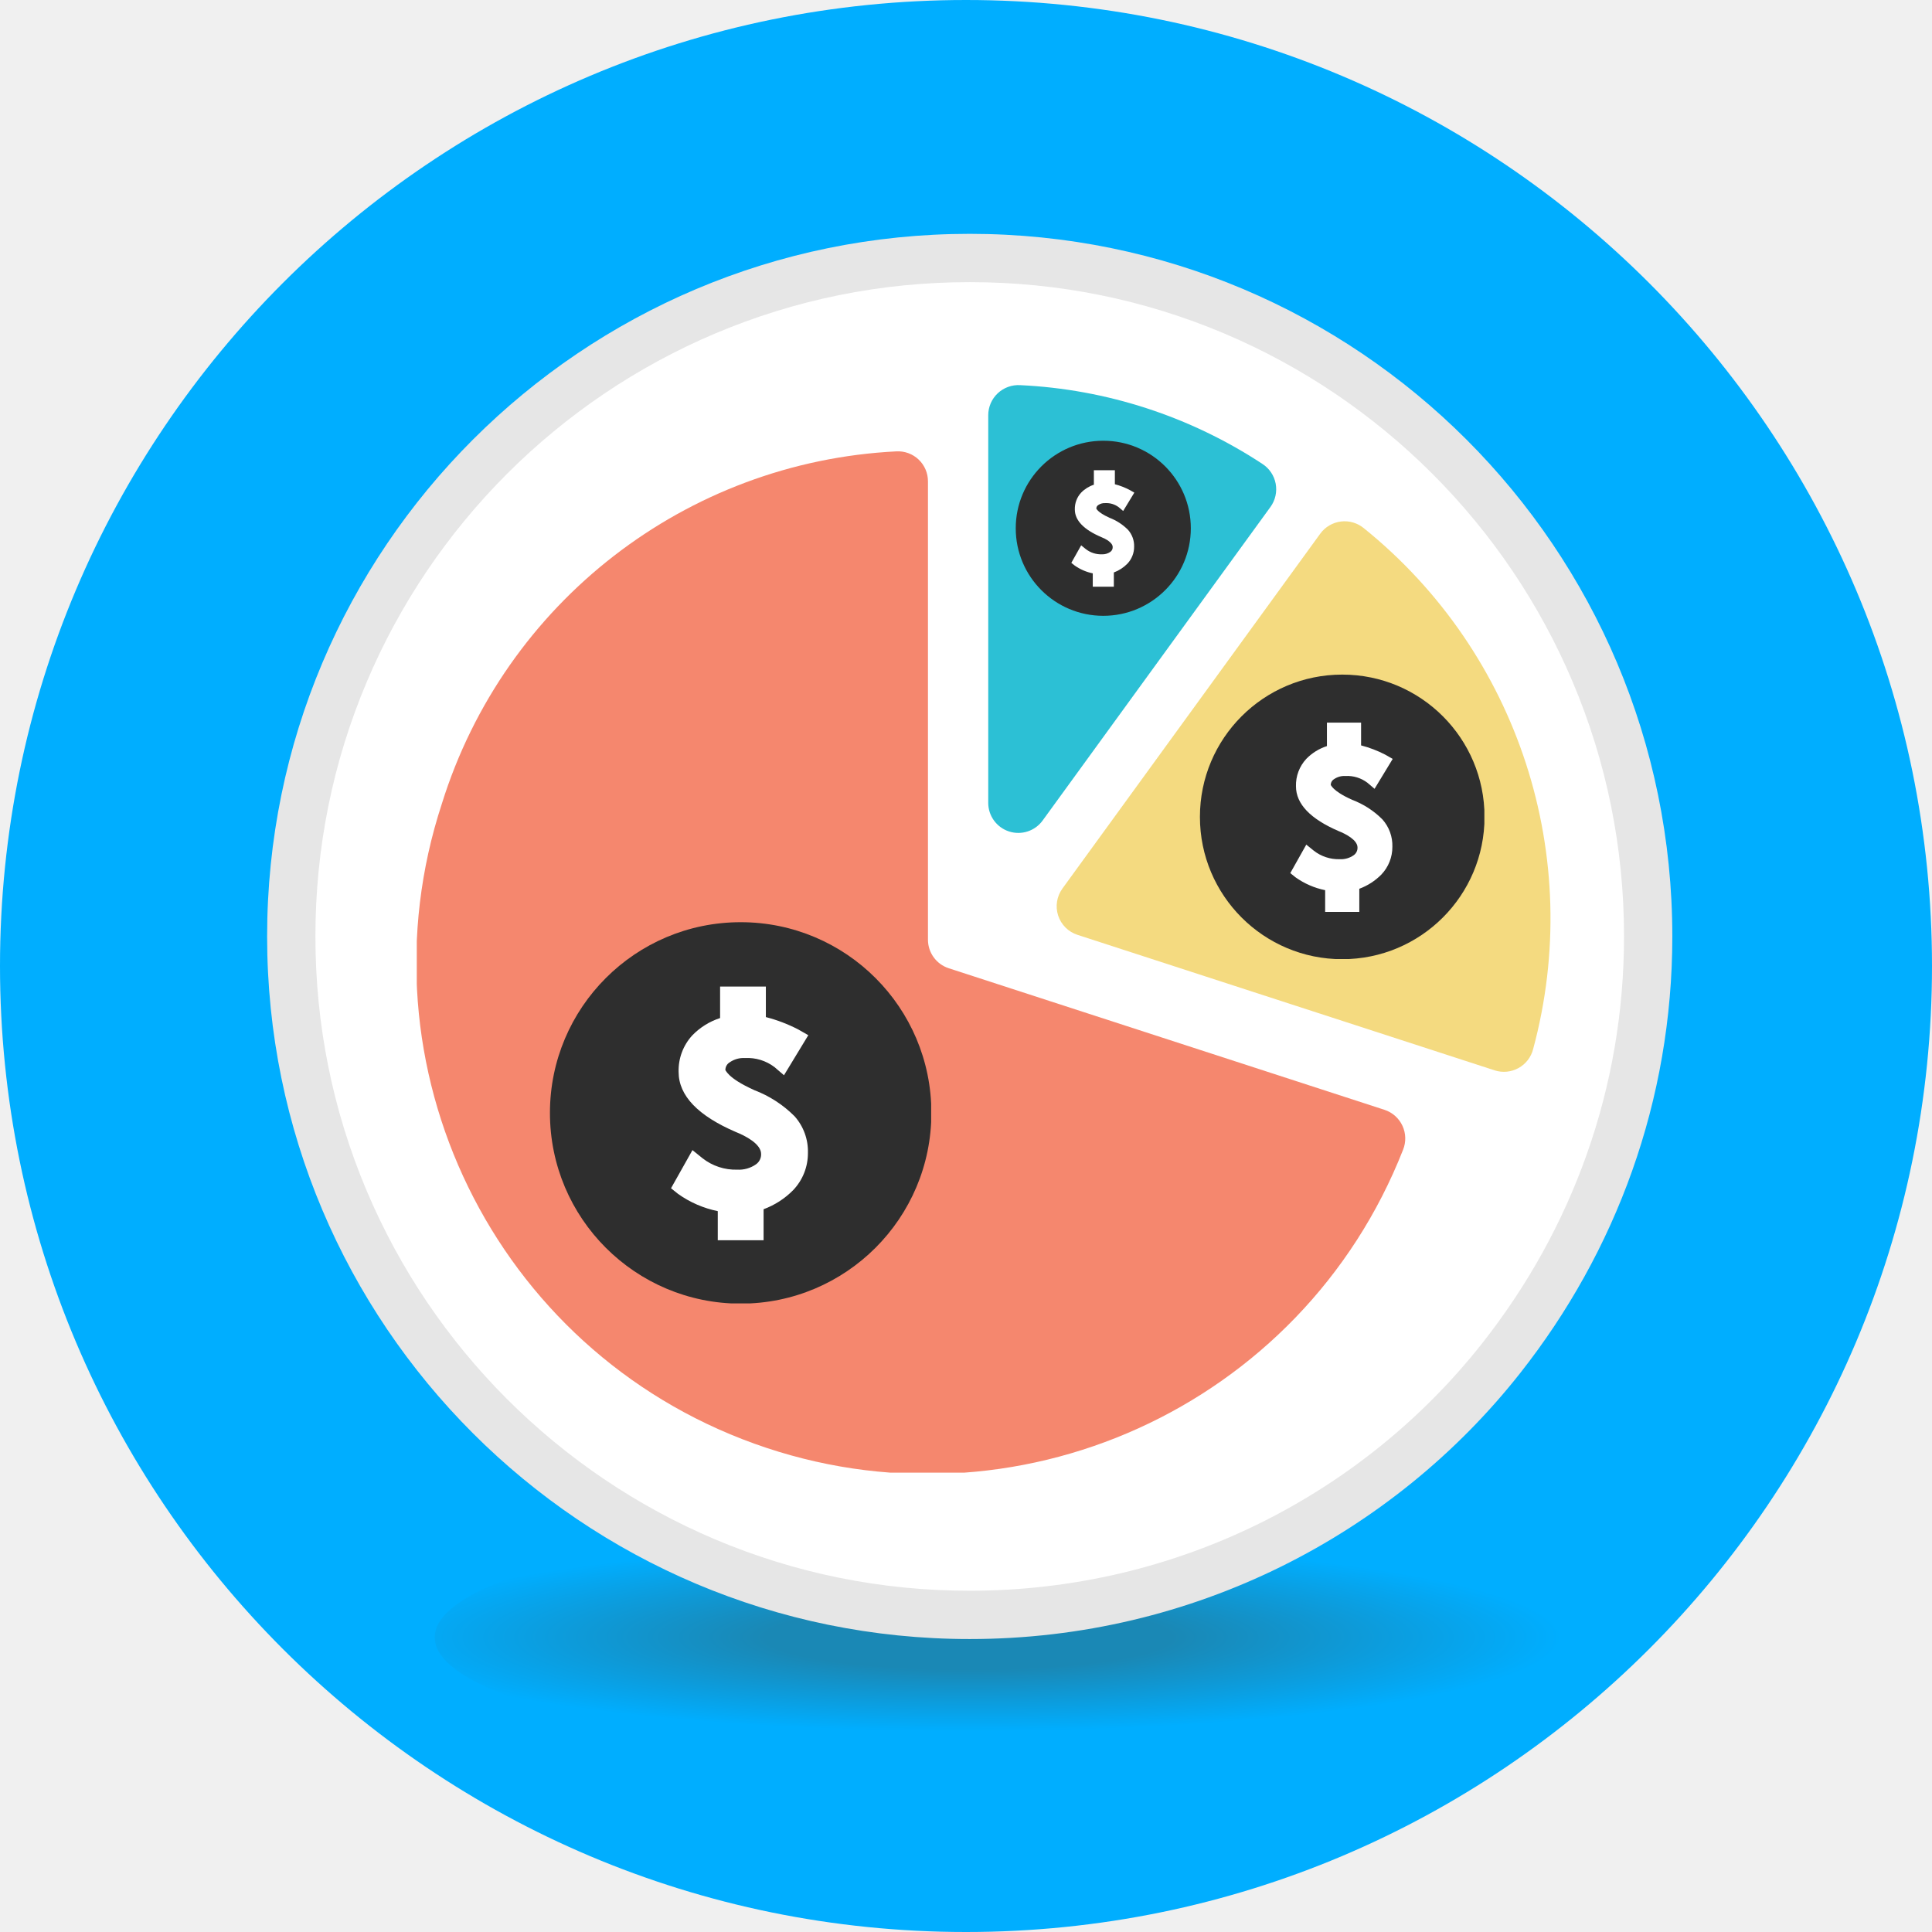
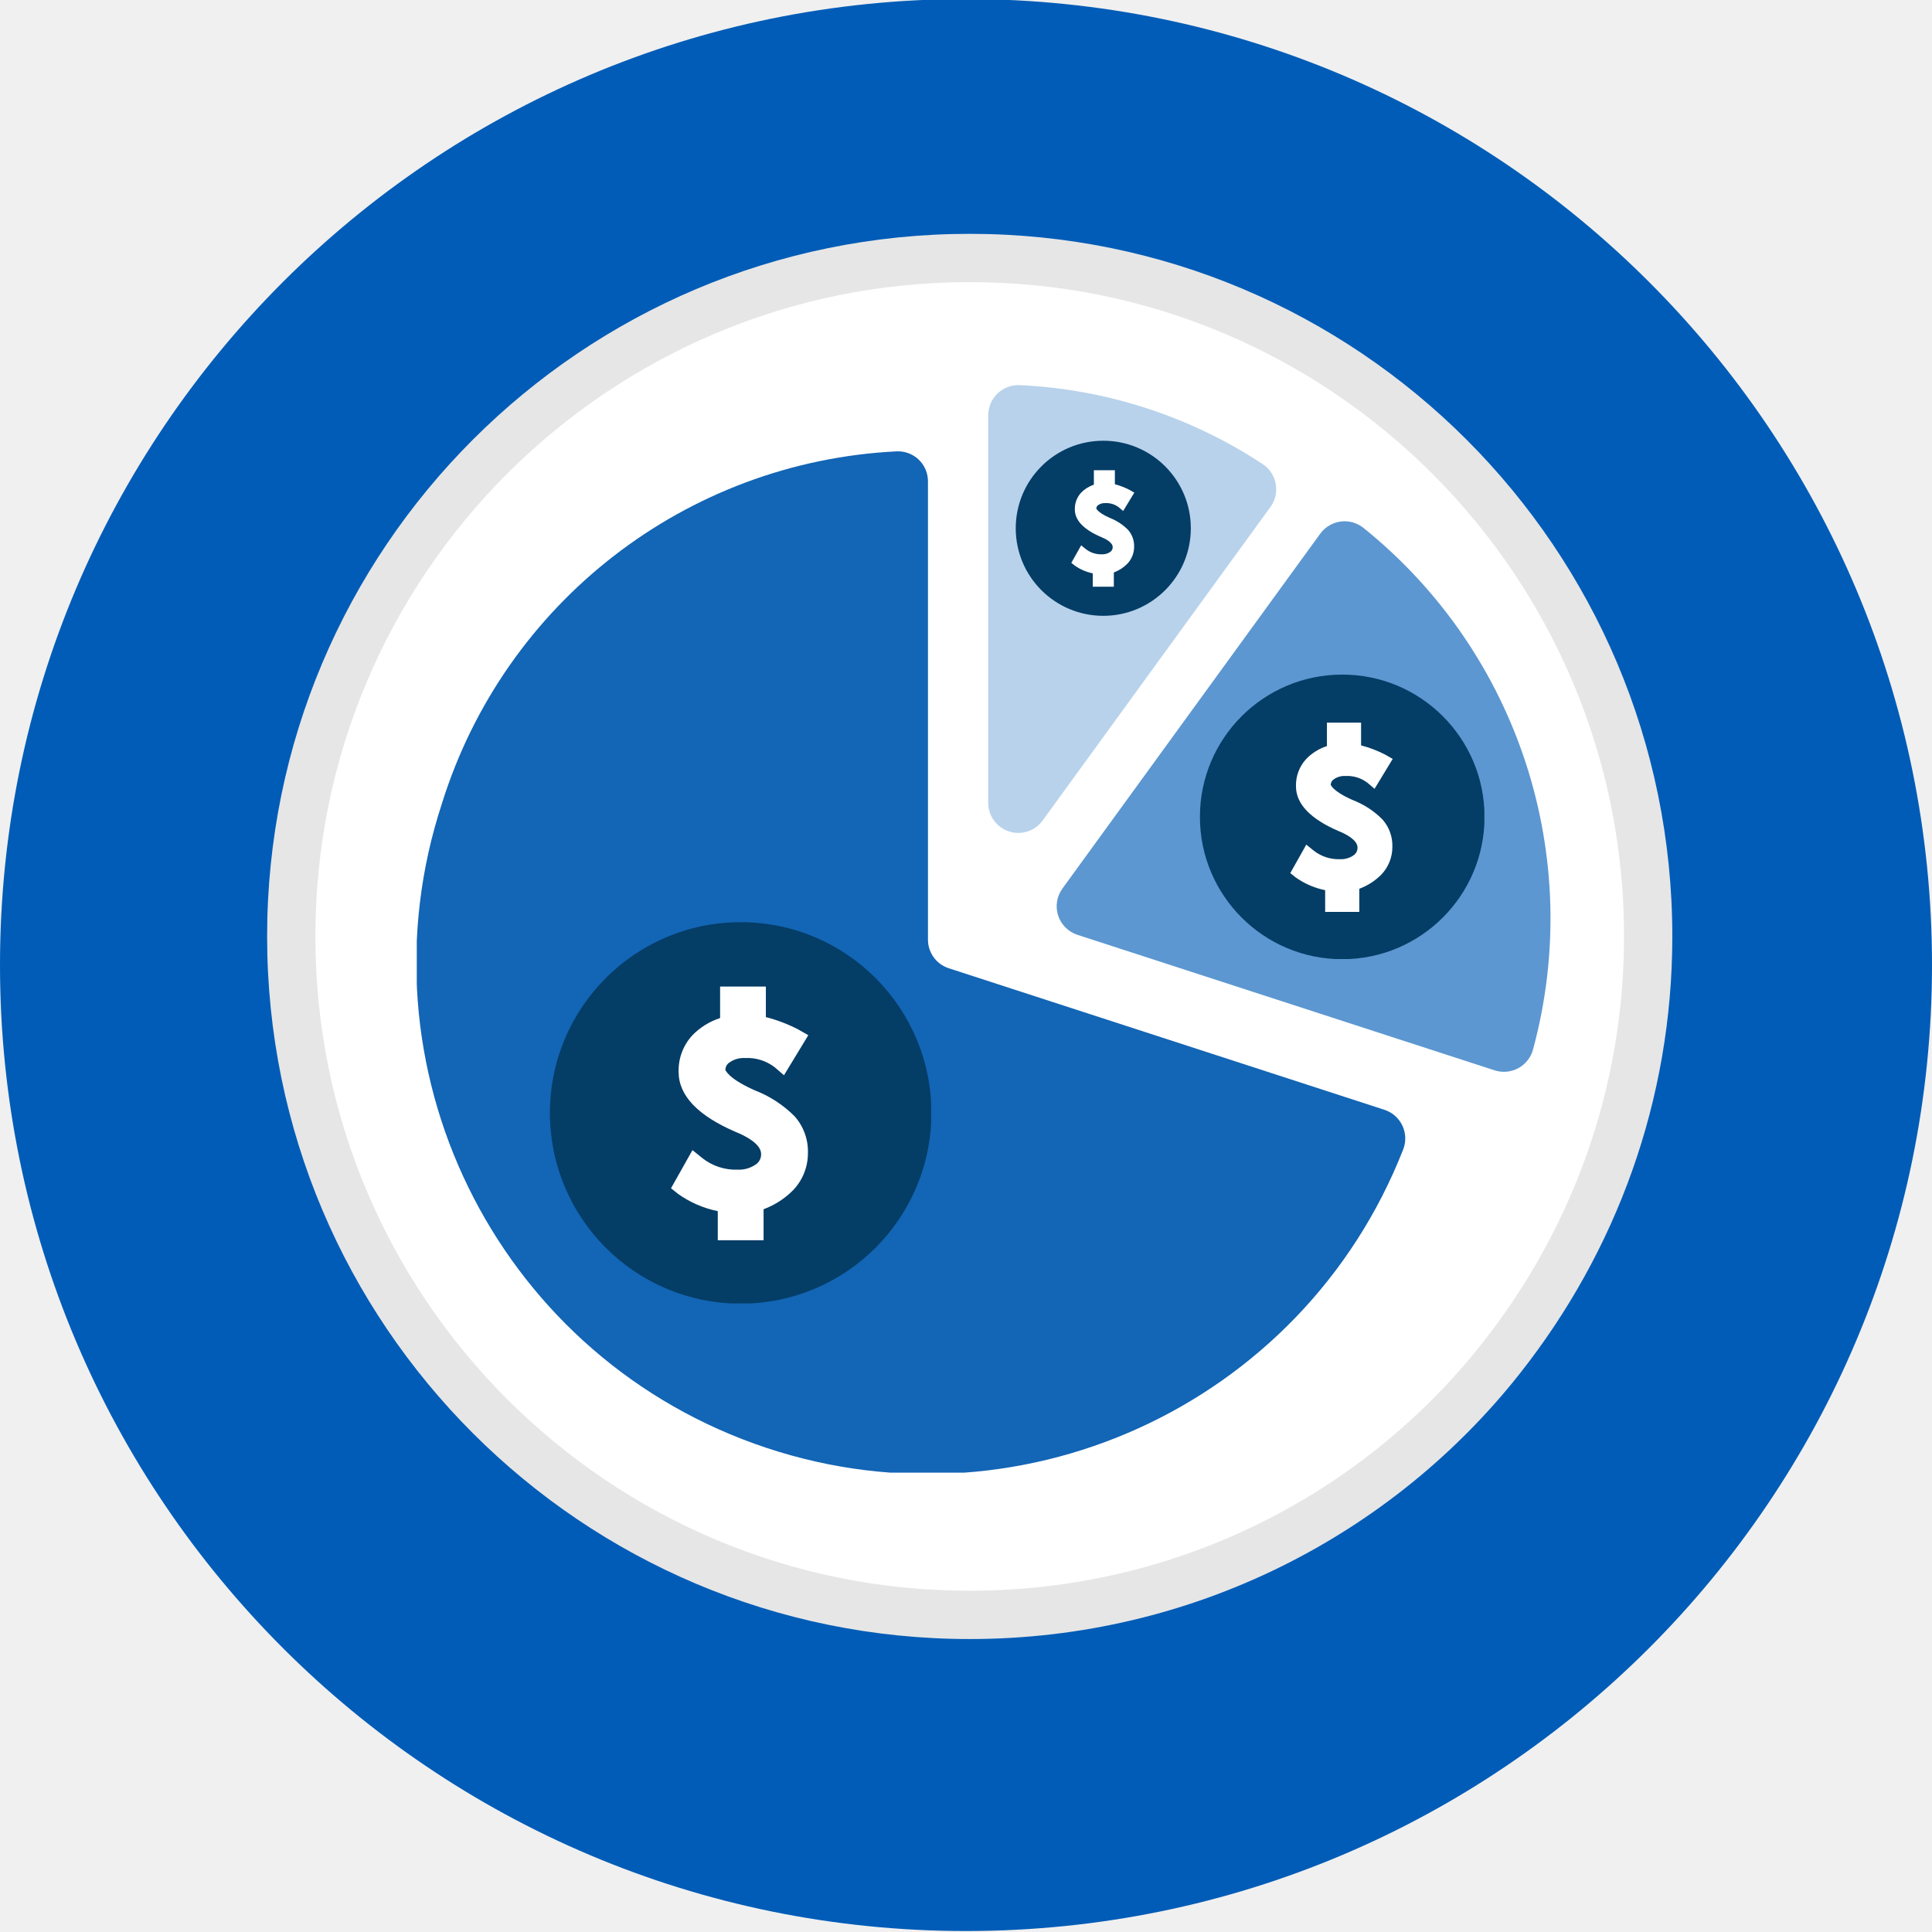
<svg xmlns="http://www.w3.org/2000/svg" width="200" height="200" viewBox="0 0 200 200">
  <defs>
-     <radialGradient id="radial-gradient" cx="0.457" cy="0.5" r="3.207" gradientTransform="translate(0.364 0.422) scale(0.203 0.156)" gradientUnits="objectBoundingBox">
-       <stop offset="0" stop-color="#1a88b5" />
-       <stop offset="0.266" stop-color="#1a88b5" />
-       <stop offset="0.778" stop-color="#00aeff" />
-       <stop offset="1" stop-color="#00aeff" />
-     </radialGradient>
    <clipPath id="clip-path">
      <rect id="Rectangle_534" data-name="Rectangle 534" width="122.101" height="119.251" fill="none" />
    </clipPath>
    <clipPath id="clip-path-2">
      <rect id="Rectangle_535" data-name="Rectangle 535" width="39.464" height="39.464" fill="none" />
    </clipPath>
    <clipPath id="clip-path-3">
      <rect id="Rectangle_535-2" data-name="Rectangle 535" width="18.113" height="18.113" fill="none" />
    </clipPath>
    <clipPath id="clip-path-4">
      <rect id="Rectangle_535-3" data-name="Rectangle 535" width="29.446" height="29.446" fill="none" />
    </clipPath>
    <clipPath id="clip-BDS_-_PowerPlanning">
      <rect width="200" height="200" />
    </clipPath>
  </defs>
  <g id="BDS_-_PowerPlanning" data-name="BDS - PowerPlanning" clip-path="url(#clip-BDS_-_PowerPlanning)">
-     <circle id="Ellipse_24" data-name="Ellipse 24" cx="100" cy="100" r="100" fill="#00aeff" />
-     <ellipse id="Ellipse_302" data-name="Ellipse 302" cx="60.5" cy="12.5" rx="60.5" ry="12.5" transform="translate(45 157)" fill="url(#radial-gradient)" />
+     <circle id="Blue_300_Bg" data-name="Blue 300 Bg" cx="100" cy="100" r="100" transform="translate(0 -0.1)" fill="#005cb7" />
    <rect id="Rectangle_1" data-name="Rectangle 1" width="135.692" height="129.549" transform="translate(30.336 26.225)" fill="none" />
    <g id="Path_12687" data-name="Path 12687" transform="translate(27.652 24.207)" fill="#fff">
      <path d="M 72.733 142.966 C 63.251 142.966 54.053 141.11 45.396 137.448 C 41.235 135.688 37.221 133.509 33.467 130.973 C 29.747 128.46 26.25 125.574 23.071 122.395 C 19.892 119.217 17.006 115.719 14.493 111.999 C 11.957 108.245 9.778 104.231 8.018 100.07 C 4.357 91.413 2.5 82.216 2.5 72.733 C 2.5 63.251 4.357 54.053 8.018 45.396 C 9.778 41.235 11.957 37.221 14.493 33.467 C 17.006 29.747 19.892 26.25 23.071 23.071 C 26.25 19.892 29.747 17.006 33.467 14.493 C 37.221 11.957 41.235 9.778 45.396 8.018 C 54.053 4.357 63.251 2.5 72.733 2.5 C 82.216 2.5 91.413 4.357 100.07 8.018 C 104.231 9.778 108.245 11.957 111.999 14.493 C 115.719 17.006 119.217 19.892 122.395 23.071 C 125.574 26.25 128.46 29.747 130.973 33.467 C 133.509 37.221 135.688 41.235 137.448 45.396 C 141.11 54.053 142.966 63.251 142.966 72.733 C 142.966 80.772 141.616 88.653 138.955 96.155 C 136.373 103.43 132.6 110.244 127.74 116.407 C 124.572 120.424 120.938 124.104 116.94 127.344 C 112.915 130.606 108.518 133.424 103.872 135.72 C 99.136 138.061 94.128 139.864 88.989 141.079 C 83.692 142.331 78.223 142.966 72.733 142.966 Z" stroke="none" />
      <path d="M 72.733 5 C 63.587 5 54.717 6.79 46.37 10.321 C 42.357 12.018 38.487 14.119 34.866 16.565 C 31.279 18.989 27.905 21.772 24.839 24.839 C 21.772 27.905 18.989 31.279 16.565 34.866 C 14.119 38.487 12.018 42.357 10.321 46.37 C 6.79 54.717 5 63.587 5 72.733 C 5 81.879 6.79 90.749 10.321 99.096 C 12.018 103.109 14.119 106.979 16.565 110.6 C 18.989 114.187 21.772 117.561 24.839 120.628 C 27.905 123.694 31.279 126.478 34.866 128.901 C 38.487 131.348 42.357 133.448 46.37 135.145 C 54.717 138.676 63.587 140.466 72.733 140.466 C 78.029 140.466 83.305 139.854 88.413 138.646 C 93.369 137.474 98.198 135.736 102.765 133.479 C 107.245 131.265 111.485 128.548 115.366 125.402 C 119.22 122.278 122.723 118.731 125.777 114.858 C 130.468 108.91 134.109 102.336 136.598 95.319 C 139.165 88.086 140.466 80.487 140.466 72.733 C 140.466 63.587 138.676 54.717 135.145 46.37 C 133.448 42.357 131.348 38.487 128.901 34.866 C 126.478 31.279 123.694 27.905 120.628 24.839 C 117.561 21.772 114.187 18.989 110.6 16.565 C 106.979 14.119 103.109 12.018 99.096 10.321 C 90.749 6.79 81.879 5 72.733 5 M 72.733 -1.52587890625e-05 C 112.902 -1.52587890625e-05 145.466 32.564 145.466 72.733 C 145.466 89.725 139.64 105.355 129.702 117.955 C 116.556 134.625 95.911 145.466 72.733 145.466 C 32.564 145.466 0 112.902 0 72.733 C 0 32.564 32.564 -1.52587890625e-05 72.733 -1.52587890625e-05 Z" stroke="none" fill="#e6e6e6" />
    </g>
    <g id="Group_1088" data-name="Group 1088" transform="translate(43.145 33.198)">
      <g id="Group_1071" data-name="Group 1071" transform="translate(0 0)">
        <g id="Group_1070" data-name="Group 1070" clip-path="url(#clip-path)">
-           <path id="Path_12684" data-name="Path 12684" d="M55.067,93.544,100.178,108.2a3.122,3.122,0,0,1,1.924,4.13A52.9,52.9,0,0,1,2.6,76.5,51.991,51.991,0,0,1,49.655,40.037a3.1,3.1,0,0,1,3.262,3.109V90.584a3.112,3.112,0,0,0,2.151,2.96" transform="translate(0 -26.51)" fill="#f5876e" />
-           <path id="Path_12685" data-name="Path 12685" d="M210.819,96.68l26.695-36.742a3.121,3.121,0,0,1,4.513-.56A51.887,51.887,0,0,1,259.549,113.3a3.122,3.122,0,0,1-3.981,2.2L212.376,101.47a3.112,3.112,0,0,1-1.556-4.789" transform="translate(-143.984 -37.894)" fill="#f4da80" />
-           <path id="Path_12686" data-name="Path 12686" d="M184.131,43.238V3.111A3.121,3.121,0,0,1,187.439,0,49.879,49.879,0,0,1,212.5,8.146a3.121,3.121,0,0,1,.85,4.458L189.762,45.068a3.112,3.112,0,0,1-5.631-1.829" transform="translate(-124.974 6.673)" fill="#2cc0d5" />
+           <path id="Path_12684" data-name="Path 12684" d="M55.067,93.544,100.178,108.2a3.122,3.122,0,0,1,1.924,4.13A52.9,52.9,0,0,1,2.6,76.5,51.991,51.991,0,0,1,49.655,40.037a3.1,3.1,0,0,1,3.262,3.109V90.584a3.112,3.112,0,0,0,2.151,2.96" transform="translate(0 -26.51)" fill="#1365b5" />
+           <path id="Path_12685" data-name="Path 12685" d="M210.819,96.68l26.695-36.742a3.121,3.121,0,0,1,4.513-.56A51.887,51.887,0,0,1,259.549,113.3a3.122,3.122,0,0,1-3.981,2.2L212.376,101.47a3.112,3.112,0,0,1-1.556-4.789" transform="translate(-143.984 -37.894)" fill="#5c97d1" />
+           <path id="Path_12686" data-name="Path 12686" d="M184.131,43.238V3.111A3.121,3.121,0,0,1,187.439,0,49.879,49.879,0,0,1,212.5,8.146a3.121,3.121,0,0,1,.85,4.458L189.762,45.068a3.112,3.112,0,0,1-5.631-1.829" transform="translate(-124.974 6.673)" fill="#b8d2eb" />
        </g>
      </g>
      <g id="Group_1085" data-name="Group 1085" transform="translate(13.784 62.268)">
        <ellipse id="Ellipse_301" data-name="Ellipse 301" cx="12.462" cy="16.097" rx="12.462" ry="16.097" transform="translate(8.828 4.454)" fill="#fff" />
        <g id="Group_1073" data-name="Group 1073">
          <g id="Group_1072" data-name="Group 1072" clip-path="url(#clip-path-2)">
-             <path id="Path_12688" data-name="Path 12688" d="M19.743,0A19.743,19.743,0,1,0,39.487,19.743,19.738,19.738,0,0,0,19.743,0m1.382,17.374a11.817,11.817,0,0,1,4.2,2.715,5.469,5.469,0,0,1,1.382,3.8,5.533,5.533,0,0,1-1.53,3.85,8.382,8.382,0,0,1-3.06,1.974v3.208H17.374V29.911a10.8,10.8,0,0,1-4.1-1.777l-.74-.592,2.221-3.949,1.037.839a5.555,5.555,0,0,0,3.6,1.185,3.082,3.082,0,0,0,1.925-.543,1.249,1.249,0,0,0,.543-1.086c0-1.037-1.629-1.876-2.616-2.27-3.9-1.678-5.923-3.751-5.923-6.219a5.371,5.371,0,0,1,1.431-3.8,6.989,6.989,0,0,1,2.863-1.777V6.663h4.738V9.822a15.954,15.954,0,0,1,3.356,1.283l1.037.592-2.517,4.146L23.248,15a4.623,4.623,0,0,0-3.06-.938,2.5,2.5,0,0,0-1.579.444.914.914,0,0,0-.444.839c.049-.1.1.74,2.961,2.024" fill="#2e2e2e" />
+             <path id="Path_12688" data-name="Path 12688" d="M19.743,0A19.743,19.743,0,1,0,39.487,19.743,19.738,19.738,0,0,0,19.743,0m1.382,17.374a11.817,11.817,0,0,1,4.2,2.715,5.469,5.469,0,0,1,1.382,3.8,5.533,5.533,0,0,1-1.53,3.85,8.382,8.382,0,0,1-3.06,1.974v3.208H17.374V29.911a10.8,10.8,0,0,1-4.1-1.777l-.74-.592,2.221-3.949,1.037.839a5.555,5.555,0,0,0,3.6,1.185,3.082,3.082,0,0,0,1.925-.543,1.249,1.249,0,0,0,.543-1.086c0-1.037-1.629-1.876-2.616-2.27-3.9-1.678-5.923-3.751-5.923-6.219a5.371,5.371,0,0,1,1.431-3.8,6.989,6.989,0,0,1,2.863-1.777V6.663h4.738V9.822a15.954,15.954,0,0,1,3.356,1.283l1.037.592-2.517,4.146L23.248,15a4.623,4.623,0,0,0-3.06-.938,2.5,2.5,0,0,0-1.579.444.914.914,0,0,0-.444.839c.049-.1.1.74,2.961,2.024" fill="#043d66" />
          </g>
        </g>
      </g>
      <g id="Group_1086" data-name="Group 1086" transform="translate(62.004 12.427)">
        <ellipse id="Ellipse_301-2" data-name="Ellipse 301" cx="5.72" cy="7.388" rx="5.72" ry="7.388" transform="translate(4.052 2.044)" fill="#fff" />
        <g id="Group_1073-2" data-name="Group 1073">
          <g id="Group_1072-2" data-name="Group 1072" clip-path="url(#clip-path-3)">
-             <path id="Path_12688-2" data-name="Path 12688" d="M9.062,0a9.062,9.062,0,1,0,9.062,9.062A9.059,9.059,0,0,0,9.062,0M9.7,7.974A5.424,5.424,0,0,1,11.621,9.22a2.51,2.51,0,0,1,.634,1.744,2.539,2.539,0,0,1-.7,1.767,3.847,3.847,0,0,1-1.4.906V15.11H7.974V13.728a4.958,4.958,0,0,1-1.88-.816l-.34-.272,1.019-1.812.476.385a2.55,2.55,0,0,0,1.654.544,1.414,1.414,0,0,0,.884-.249.573.573,0,0,0,.249-.5c0-.476-.748-.861-1.2-1.042C7.045,9.2,6.117,8.246,6.117,7.113a2.465,2.465,0,0,1,.657-1.744,3.208,3.208,0,0,1,1.314-.816v-1.5h2.175v1.45A7.322,7.322,0,0,1,11.8,5.1l.476.272-1.155,1.9-.453-.385a2.122,2.122,0,0,0-1.4-.43,1.15,1.15,0,0,0-.725.2.42.42,0,0,0-.2.385c.023-.045.045.34,1.359.929" fill="#2e2e2e" />
+             <path id="Path_12688-2" data-name="Path 12688" d="M9.062,0a9.062,9.062,0,1,0,9.062,9.062A9.059,9.059,0,0,0,9.062,0M9.7,7.974A5.424,5.424,0,0,1,11.621,9.22a2.51,2.51,0,0,1,.634,1.744,2.539,2.539,0,0,1-.7,1.767,3.847,3.847,0,0,1-1.4.906V15.11H7.974V13.728a4.958,4.958,0,0,1-1.88-.816l-.34-.272,1.019-1.812.476.385a2.55,2.55,0,0,0,1.654.544,1.414,1.414,0,0,0,.884-.249.573.573,0,0,0,.249-.5c0-.476-.748-.861-1.2-1.042C7.045,9.2,6.117,8.246,6.117,7.113a2.465,2.465,0,0,1,.657-1.744,3.208,3.208,0,0,1,1.314-.816v-1.5h2.175v1.45A7.322,7.322,0,0,1,11.8,5.1l.476.272-1.155,1.9-.453-.385a2.122,2.122,0,0,0-1.4-.43,1.15,1.15,0,0,0-.725.2.42.42,0,0,0-.2.385c.023-.045.045.34,1.359.929" fill="#043d66" />
          </g>
        </g>
      </g>
      <g id="Group_1087" data-name="Group 1087" transform="translate(81.07 36.636)">
        <ellipse id="Ellipse_301-3" data-name="Ellipse 301" cx="9.299" cy="12.011" rx="9.299" ry="12.011" transform="translate(6.587 3.323)" fill="#fff" />
        <g id="Group_1073-3" data-name="Group 1073">
          <g id="Group_1072-3" data-name="Group 1072" clip-path="url(#clip-path-4)">
-             <path id="Path_12688-3" data-name="Path 12688" d="M14.731,0A14.731,14.731,0,1,0,29.463,14.731,14.727,14.727,0,0,0,14.731,0m1.031,12.964a8.817,8.817,0,0,1,3.13,2.026,4.08,4.08,0,0,1,1.031,2.836A4.128,4.128,0,0,1,18.782,20.7,6.254,6.254,0,0,1,16.5,22.171v2.394H12.964V22.318a8.061,8.061,0,0,1-3.057-1.326l-.552-.442L11.012,17.6l.773.626a4.145,4.145,0,0,0,2.688.884,2.3,2.3,0,0,0,1.436-.405.932.932,0,0,0,.405-.81c0-.773-1.215-1.4-1.952-1.694-2.909-1.252-4.419-2.8-4.419-4.64a4.008,4.008,0,0,1,1.068-2.836A5.215,5.215,0,0,1,13.148,7.4V4.972h3.536V7.329a11.9,11.9,0,0,1,2.5.958l.773.442-1.878,3.094-.737-.626a3.45,3.45,0,0,0-2.283-.7,1.869,1.869,0,0,0-1.179.331.682.682,0,0,0-.331.626c.037-.074.074.552,2.21,1.51" fill="#2e2e2e" />
+             <path id="Path_12688-3" data-name="Path 12688" d="M14.731,0A14.731,14.731,0,1,0,29.463,14.731,14.727,14.727,0,0,0,14.731,0m1.031,12.964a8.817,8.817,0,0,1,3.13,2.026,4.08,4.08,0,0,1,1.031,2.836A4.128,4.128,0,0,1,18.782,20.7,6.254,6.254,0,0,1,16.5,22.171v2.394H12.964V22.318a8.061,8.061,0,0,1-3.057-1.326l-.552-.442L11.012,17.6l.773.626a4.145,4.145,0,0,0,2.688.884,2.3,2.3,0,0,0,1.436-.405.932.932,0,0,0,.405-.81c0-.773-1.215-1.4-1.952-1.694-2.909-1.252-4.419-2.8-4.419-4.64a4.008,4.008,0,0,1,1.068-2.836A5.215,5.215,0,0,1,13.148,7.4V4.972h3.536V7.329a11.9,11.9,0,0,1,2.5.958l.773.442-1.878,3.094-.737-.626a3.45,3.45,0,0,0-2.283-.7,1.869,1.869,0,0,0-1.179.331.682.682,0,0,0-.331.626c.037-.074.074.552,2.21,1.51" fill="#043d66" />
          </g>
        </g>
      </g>
    </g>
  </g>
</svg>
